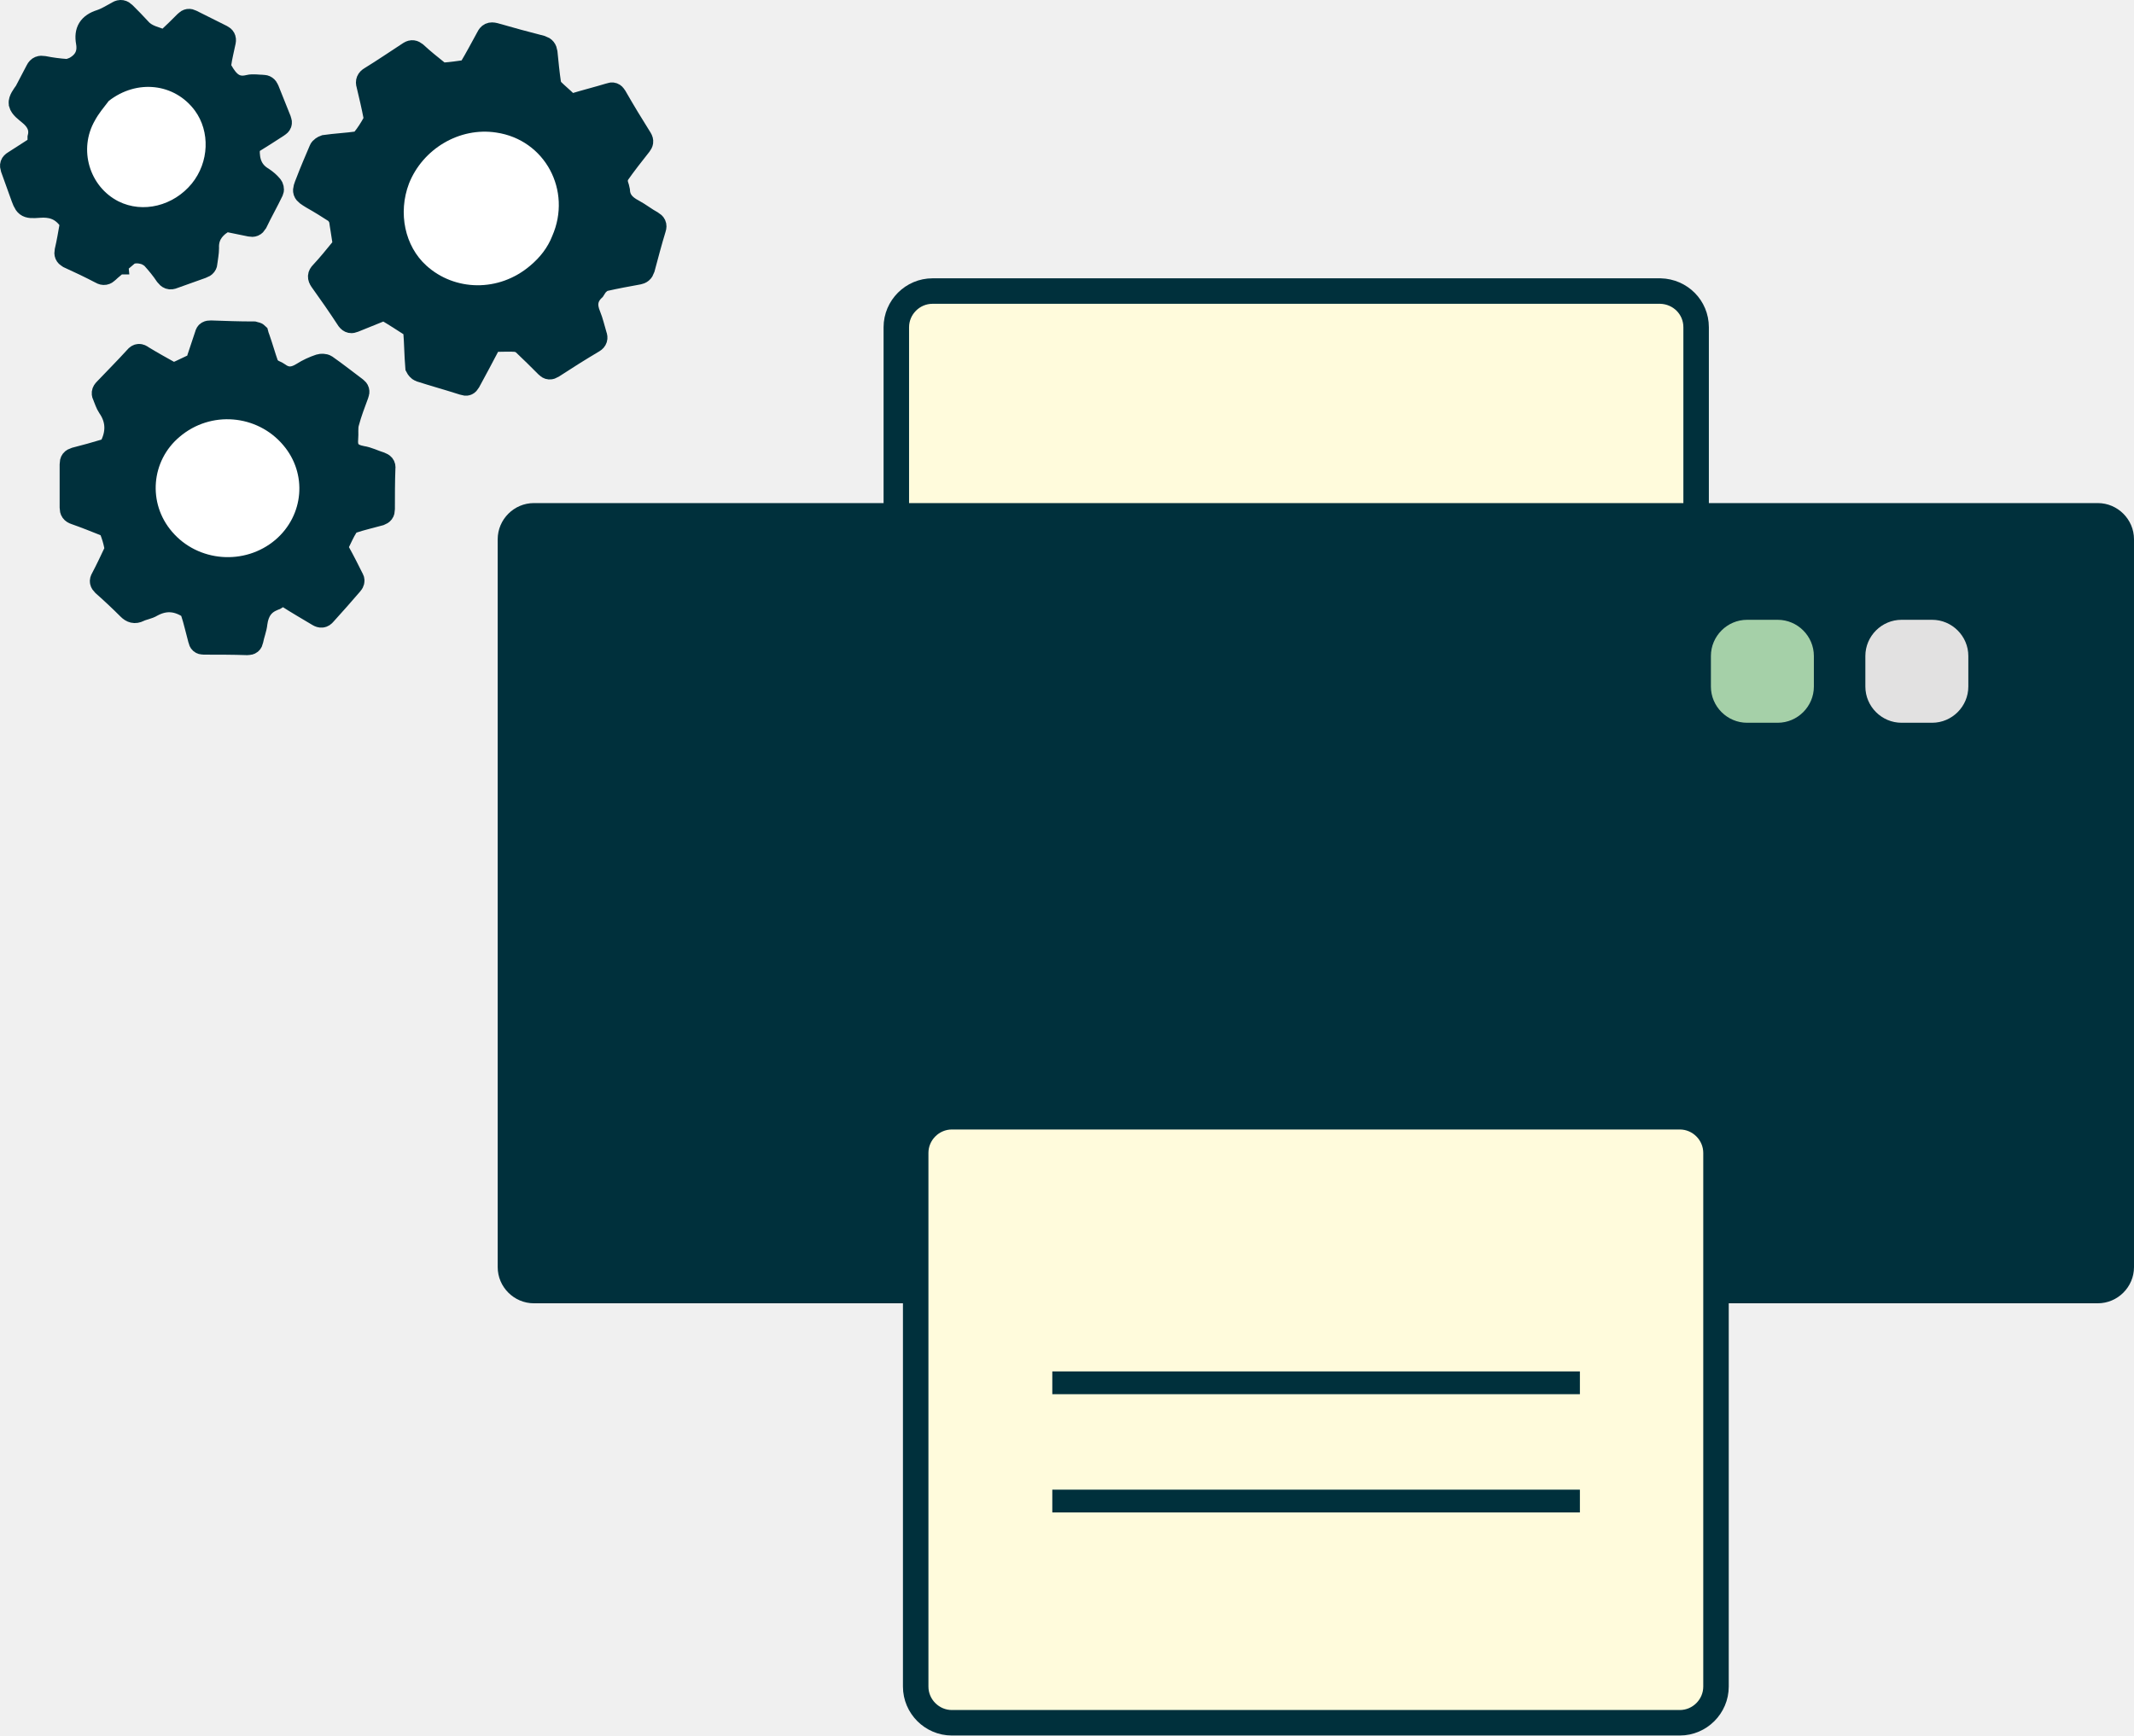
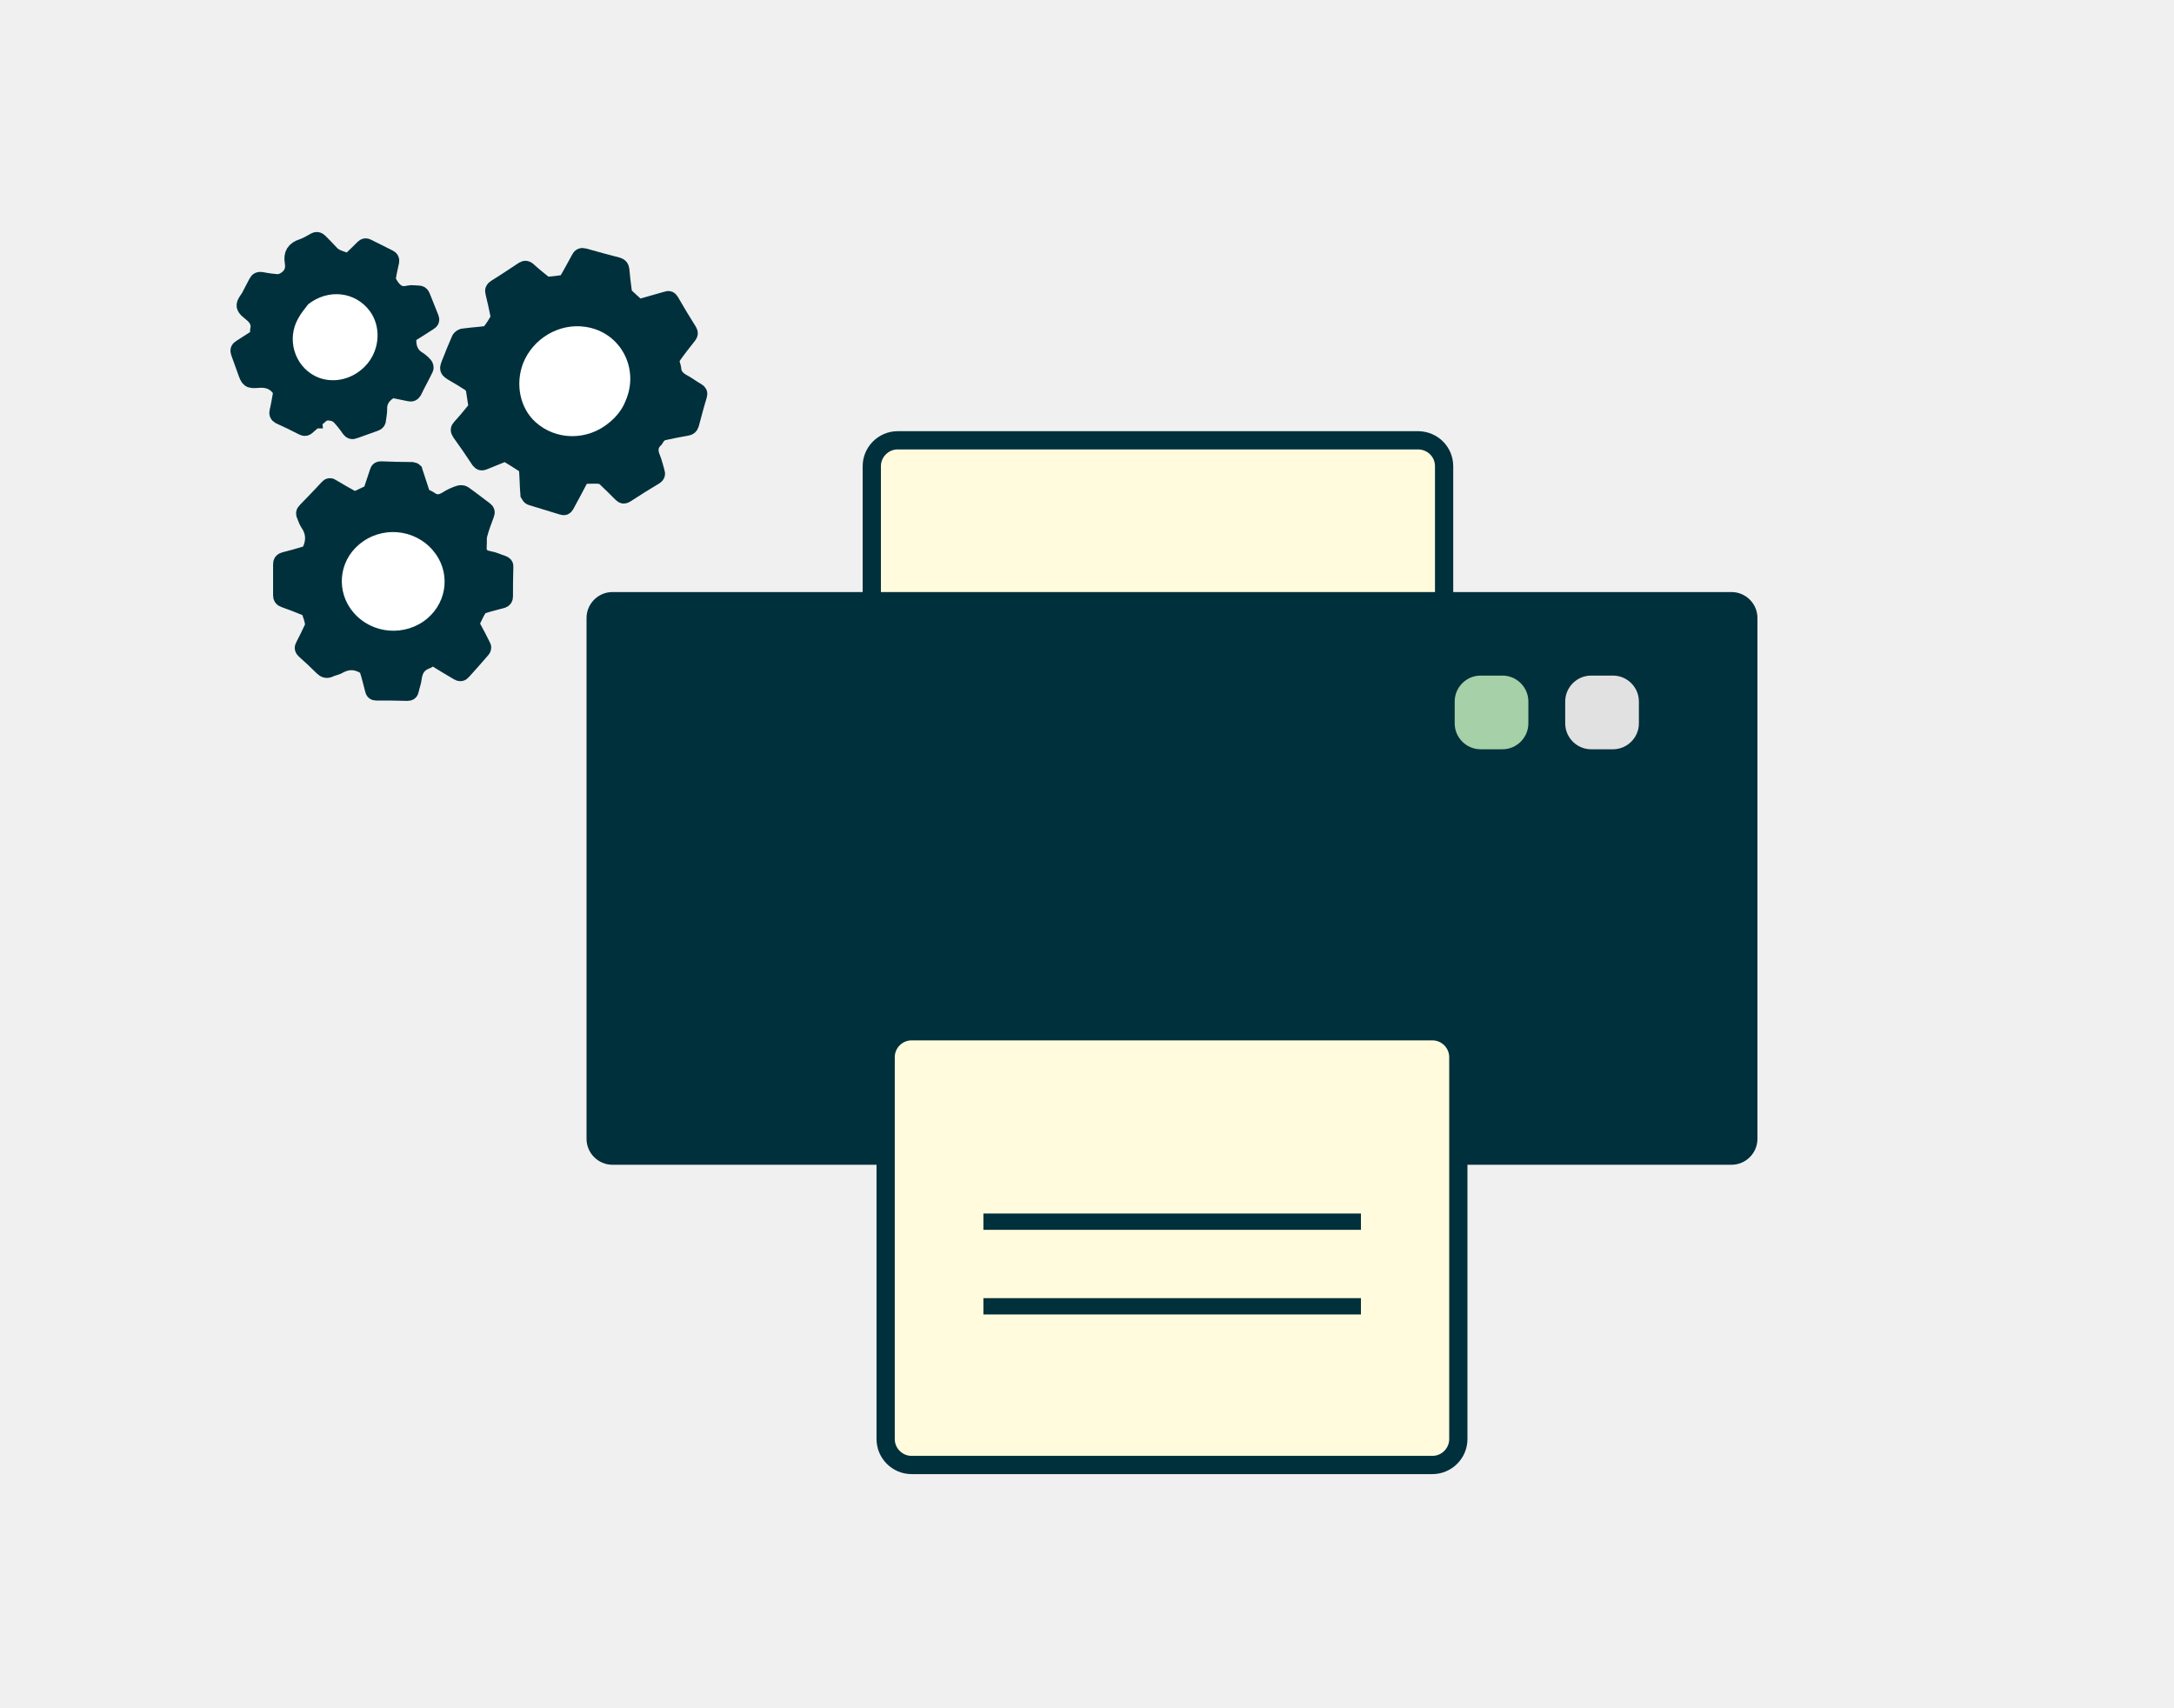
- <svg xmlns="http://www.w3.org/2000/svg" xmlns:xlink="http://www.w3.org/1999/xlink" version="1.1" x="0px" y="0px" viewBox="0 0 418.635 340.505" xml:space="preserve" id="svg52" width="418.635" height="340.505">
-   <defs id="defs56" />
-   <style type="text/css" id="style2">
- 	.st0{fill:#A5D0A8;}
- 	.st1{clip-path:url(#SVGID_2_);}
- 	.st2{clip-path:url(#SVGID_4_);}
- 	.st3{fill-rule:evenodd;clip-rule:evenodd;fill:#FFFFFF;}
- 	.st4{fill:#FFFBDC;stroke:#000000;stroke-width:4;stroke-miterlimit:10;}
- 	.st5{fill:#B9D6F2;}
- 	.st6{fill:#F9E500;}
- 	.st7{fill:#067F93;}
- 	.st8{fill:#FCFCFC;}
- 	.st9{fill-rule:evenodd;clip-rule:evenodd;fill:#037171;}
- 	.st10{fill:#037171;}
- 	.st11{fill-rule:evenodd;clip-rule:evenodd;fill:#A5D0A8;}
- 	.st12{fill-rule:evenodd;clip-rule:evenodd;fill:#00303C;}
- 	.st13{fill-rule:evenodd;clip-rule:evenodd;fill:#FFFF00;}
- 	.st14{fill-rule:evenodd;clip-rule:evenodd;fill:#B9D6F2;}
- 	.st15{fill:none;stroke:#000000;stroke-width:5.669;stroke-miterlimit:10;}
- 	.st16{opacity:0;}
- 	.st17{fill:#FFFFFF;}
- 	.st18{fill:url(#);}
- 	.st19{fill-rule:evenodd;clip-rule:evenodd;fill:url(#);}
- 	.st20{fill:none;stroke:#000000;stroke-width:31;stroke-linecap:square;stroke-miterlimit:10;}
- 	.st21{fill:none;stroke:#000000;stroke-width:3;stroke-miterlimit:10;}
- 	.st22{fill:none;stroke:#000000;stroke-width:2.835;stroke-linejoin:round;stroke-miterlimit:10;}
- 	.st23{fill:none;stroke:#000000;stroke-width:1.984;stroke-miterlimit:10;}
- 	.st24{fill:#E2E1E1;}
- 	.st25{fill:none;stroke:#00303C;stroke-width:6;stroke-miterlimit:10;}
- 	.st26{fill:#E2E1E1;stroke:#000000;stroke-width:6;stroke-miterlimit:10;}
- 	.st27{fill:none;stroke:#00303C;stroke-width:4.469;stroke-miterlimit:10;}
- 	.st28{fill:#FFFFFF;stroke:#00303C;stroke-width:4.469;stroke-miterlimit:10;}
- 	.st29{fill:none;}
- 	.st30{fill:#00303C;}
- 	.st31{fill:#3C3C3B;}
- 	.st32{fill:#FFFBDC;stroke:#00303C;stroke-width:5;stroke-miterlimit:10;}
- 	.st33{fill:#00303C;stroke:#00303C;stroke-width:4.469;stroke-miterlimit:10;}
- 	.st34{clip-path:url(#SVGID_12_);}
- 	.st35{clip-path:url(#SVGID_14_);}
- </style>
-   <g id="Ebene_1" transform="translate(-87.16537,-63.59539)">
- </g>
-   <g id="Ebene_4" transform="translate(-87.16537,-63.59539)">
- </g>
-   <g id="Ebene_3" transform="translate(-87.16537,-63.59539)">
- </g>
-   <g id="Ebene_2" transform="translate(-87.16537,-63.59539)">
-     <g id="g49">
-       <g id="g25">
-         <g id="g13">
-           <defs id="defs8">
-             <rect id="SVGID_60_" x="184.8" y="80.8" width="321" height="321" />
-           </defs>
-           <clipPath id="SVGID_2_">
-             <use xlink:href="#SVGID_60_" style="overflow:visible" id="use10" x="0" y="0" width="100%" height="100%" />
-           </clipPath>
-         </g>
-         <path class="st32" d="m 419.9,127.8 v 104.7 c 0,3.9 -3.2,7.1 -7.1,7.1 H 270.1 c -3.9,0 -7.1,-3.2 -7.1,-7.1 V 127.8 c 0,-3.9 3.2,-7.1 7.1,-7.1 h 142.8 c 3.9,0.1 7,3.2 7,7.1 z" id="path15" style="fill:#fffbdc;stroke:#00303c;stroke-width:5;stroke-miterlimit:10" />
-         <path class="st30" d="M 498.7,319.3 H 191.9 c -3.9,0 -7.1,-3.2 -7.1,-7.1 V 169.4 c 0,-3.9 3.2,-7.1 7.1,-7.1 h 306.8 c 3.9,0 7.1,3.2 7.1,7.1 v 142.8 c 0,3.9 -3.2,7.1 -7.1,7.1 z" id="path17" style="fill:#00303c" />
-         <path class="st0" d="m 435.9,205.4 h -6 c -3.9,0 -7.1,-3.2 -7.1,-7.1 v -6 c 0,-3.9 3.2,-7.1 7.1,-7.1 h 6 c 3.9,0 7.1,3.2 7.1,7.1 v 6 c 0,3.9 -3.2,7.1 -7.1,7.1 z" id="path19" style="fill:#a5d0a8" />
-         <path class="st24" d="m 466.2,205.4 h -6 c -3.9,0 -7.1,-3.2 -7.1,-7.1 v -6 c 0,-3.9 3.2,-7.1 7.1,-7.1 h 6 c 3.9,0 7.1,3.2 7.1,7.1 v 6 c 0,3.9 -3.2,7.1 -7.1,7.1 z" id="path21" style="fill:#e2e1e1" />
-         <path class="st32" d="m 423.8,289.8 v 104.7 c 0,3.9 -3.2,7.1 -7.1,7.1 H 273.9 c -3.9,0 -7.1,-3.2 -7.1,-7.1 V 289.8 c 0,-3.9 3.2,-7.1 7.1,-7.1 h 142.8 c 3.9,0 7.1,3.2 7.1,7.1 z" id="path23" style="fill:#fffbdc;stroke:#00303c;stroke-width:5;stroke-miterlimit:10" />
-       </g>
-       <g id="g43">
-         <g id="g41">
-           <g id="g39">
-             <path class="st33" d="m 153.3,105.4 c -1.7,-1.1 -3.3,-2.1 -4.9,-3 -1.8,-1.1 -1.8,-1.1 -1,-3.1 0.8,-2.1 1.7,-4.2 2.6,-6.3 0.1,-0.3 0.6,-0.6 0.9,-0.7 2.1,-0.3 4.3,-0.4 6.4,-0.7 0.4,-0.1 0.9,-0.3 1.1,-0.7 0.8,-1 1.5,-2.1 2.1,-3.2 0.2,-0.3 0.3,-0.8 0.2,-1.2 -0.4,-2.1 -0.9,-4.2 -1.4,-6.3 -0.2,-0.6 0,-1 0.5,-1.3 2.6,-1.6 5.1,-3.3 7.7,-5 0.5,-0.3 0.8,-0.2 1.2,0.1 1.4,1.3 2.9,2.5 4.4,3.7 0.3,0.3 0.8,0.5 1.2,0.4 1.4,-0.1 2.8,-0.3 4.2,-0.5 0.3,-0.1 0.7,-0.3 0.9,-0.6 1.2,-2 2.3,-4.1 3.4,-6.1 0.3,-0.6 0.6,-0.8 1.4,-0.6 3.1,0.9 6.1,1.7 9.2,2.5 0.6,0.2 0.8,0.5 0.9,1.1 0.2,2 0.4,4.1 0.7,6.1 0.1,0.4 0.3,0.9 0.6,1.2 0.9,0.9 1.9,1.7 2.8,2.6 0.4,0.4 0.8,0.5 1.4,0.3 2.3,-0.7 4.7,-1.3 7,-2 0.5,-0.2 0.8,-0.1 1.1,0.4 1.6,2.8 3.3,5.6 5,8.3 0.3,0.5 0.2,0.8 -0.1,1.2 -1.5,1.9 -3,3.8 -4.4,5.8 -0.3,0.4 -0.3,1 -0.3,1.4 0,0.6 0.3,1.1 0.4,1.7 0.1,2 1.2,3.1 2.9,4 1.3,0.7 2.4,1.6 3.7,2.3 0.5,0.3 0.7,0.6 0.5,1.2 -0.8,2.6 -1.5,5.3 -2.2,7.9 -0.2,0.6 -0.5,0.8 -1,0.9 -2.2,0.4 -4.4,0.8 -6.6,1.3 -0.5,0.1 -1,0.5 -1.4,0.9 -0.3,0.3 -0.5,0.7 -0.7,1 -1.6,1.5 -1.7,3.2 -0.9,5.1 0.5,1.2 0.8,2.6 1.2,3.9 0.2,0.5 0.1,0.9 -0.4,1.2 -2.7,1.6 -5.4,3.3 -8,5 -0.5,0.3 -0.8,0.3 -1.2,-0.1 -1.5,-1.5 -3,-3 -4.6,-4.5 -0.3,-0.3 -0.9,-0.5 -1.4,-0.6 -1.3,-0.1 -2.7,0 -4.1,0 -0.6,0 -1,0.2 -1.2,0.8 -1.3,2.5 -2.6,4.9 -3.9,7.3 -0.3,0.5 -0.5,0.6 -1.1,0.4 -2.8,-0.9 -5.7,-1.7 -8.5,-2.6 -0.3,-0.1 -0.6,-0.5 -0.7,-0.7 -0.2,-2.4 -0.2,-4.7 -0.4,-7.1 0,-0.3 -0.2,-0.7 -0.5,-0.9 -1.7,-1.1 -3.4,-2.2 -5.1,-3.2 -0.3,-0.2 -0.8,-0.1 -1.1,0.1 -1.7,0.7 -3.5,1.4 -5.2,2.1 -0.5,0.2 -0.8,0.2 -1.2,-0.3 -1.7,-2.6 -3.5,-5.2 -5.3,-7.7 -0.4,-0.6 -0.4,-1 0.1,-1.5 1.4,-1.5 2.7,-3.1 4,-4.7 0.3,-0.4 0.5,-1 0.4,-1.4 -0.2,-1.5 -0.5,-3 -0.7,-4.6 -0.4,-0.5 -0.5,-0.8 -0.6,-1 z m 37.9,10.3 c 1.9,-1.6 3.4,-3.6 4.4,-5.9 3.9,-9 -1.4,-18.9 -11,-20.3 -7.1,-1.1 -14.4,3.2 -17.1,10 -2.2,5.8 -0.8,12.3 3.4,16.1 5.4,5.1 14.1,5.4 20.3,0.1 z" id="path27" style="fill:#00303c;stroke:#00303c;stroke-width:4.469;stroke-miterlimit:10" />
-             <path class="st33" d="m 137.6,129.1 c 0.1,0.4 0.2,0.6 0.3,0.9 0.6,1.7 1.1,3.5 1.7,5.2 0.1,0.4 0.5,0.7 0.9,1 0.4,0.3 0.9,0.4 1.3,0.7 1.6,1.2 3.1,1 4.7,0 1.1,-0.7 2.2,-1.2 3.4,-1.6 0.3,-0.1 0.9,-0.1 1.2,0.1 2,1.4 3.9,2.9 5.9,4.4 0.4,0.3 0.5,0.6 0.3,1.1 -0.7,1.9 -1.4,3.7 -1.9,5.6 -0.3,1 -0.1,2.2 -0.2,3.2 -0.2,2.2 0.8,3.2 2.9,3.6 1.3,0.2 2.4,0.8 3.7,1.2 0.5,0.2 0.8,0.4 0.7,1 -0.1,2.7 -0.1,5.4 -0.1,8 0,0.6 -0.2,0.8 -0.7,1 -1.8,0.5 -3.6,0.9 -5.4,1.5 -0.4,0.1 -0.9,0.5 -1.1,0.9 -0.7,1.1 -1.2,2.3 -1.8,3.5 -0.3,0.5 -0.2,1 0.2,1.5 1,1.8 1.9,3.6 2.8,5.4 0.1,0.2 0,0.6 -0.2,0.8 -1.7,2 -3.5,4 -5.3,6 -0.4,0.5 -0.8,0.5 -1.3,0.2 -2,-1.2 -4.1,-2.4 -6.1,-3.7 -0.6,-0.4 -1.1,-0.4 -1.7,0 -0.3,0.2 -0.6,0.5 -1,0.6 -2.1,0.8 -3.1,2.4 -3.4,4.6 -0.1,1.1 -0.6,2.3 -0.8,3.4 -0.1,0.5 -0.3,0.7 -0.9,0.7 -2.9,-0.1 -5.7,-0.1 -8.6,-0.1 -0.5,0 -0.7,-0.2 -0.8,-0.7 -0.5,-1.8 -0.9,-3.7 -1.5,-5.5 -0.1,-0.4 -0.5,-0.8 -0.8,-1 -2.3,-1.4 -4.6,-1.5 -7,-0.2 -0.8,0.5 -1.8,0.6 -2.6,1 -0.8,0.4 -1.4,0.2 -2,-0.4 -1.6,-1.6 -3.3,-3.2 -5,-4.7 -0.4,-0.4 -0.5,-0.7 -0.2,-1.2 0.9,-1.7 1.7,-3.4 2.5,-5.1 0.2,-0.4 0.2,-1 0.1,-1.4 -0.2,-1 -0.5,-2 -0.9,-3 -0.2,-0.4 -0.6,-0.8 -1,-1 -2,-0.8 -4,-1.6 -6,-2.3 -0.6,-0.2 -0.8,-0.5 -0.8,-1.1 0,-2.8 0,-5.7 0,-8.5 0,-0.7 0.2,-0.9 0.8,-1.1 2,-0.5 4.1,-1.1 6.1,-1.7 0.6,-0.2 0.9,-0.5 1.1,-1.1 1.2,-2.6 1,-5.1 -0.6,-7.4 -0.4,-0.6 -0.6,-1.3 -0.9,-2 -0.3,-0.6 -0.3,-0.9 0.2,-1.4 2,-2.1 4,-4.1 6,-6.3 0.4,-0.5 0.8,-0.5 1.3,-0.1 1.8,1.1 3.6,2.1 5.4,3.1 0.3,0.2 0.9,0.2 1.3,0.1 1,-0.4 1.9,-0.9 2.8,-1.3 0.9,-0.3 1.3,-0.9 1.5,-1.7 0.5,-1.5 1,-3 1.5,-4.5 0.1,-0.5 0.4,-0.6 0.9,-0.6 2.8,0.1 5.6,0.2 8.4,0.2 0.3,0.1 0.6,0.1 0.7,0.2 z" id="path29" style="fill:#00303c;stroke:#00303c;stroke-width:4.469;stroke-miterlimit:10" />
-             <path class="st33" d="m 110.3,115.2 c -0.7,0.6 -1.4,1.1 -2,1.7 -0.4,0.4 -0.8,0.5 -1.3,0.2 -2.1,-1.1 -4.2,-2.1 -6.4,-3.1 -0.5,-0.3 -0.6,-0.6 -0.5,-1.1 0.4,-1.7 0.7,-3.5 1,-5.2 0.1,-0.4 -0.2,-0.8 -0.4,-1.2 0,0 0,0 -0.1,-0.1 -1.5,-1.9 -3.4,-2.5 -5.8,-2.3 -2.6,0.2 -2.6,0 -3.5,-2.5 -0.6,-1.7 -1.2,-3.3 -1.8,-5 -0.2,-0.6 -0.1,-0.9 0.4,-1.2 1.4,-0.9 2.8,-1.8 4.2,-2.7 0.5,-0.3 0.8,-0.7 0.7,-1.3 0,-0.2 0,-0.5 0,-0.8 0.5,-2 -0.4,-3.5 -1.9,-4.7 -0.7,-0.6 -1.6,-1.2 -1.8,-2 -0.1,-0.7 0.6,-1.6 1.1,-2.3 0.7,-1.4 1.5,-2.8 2.2,-4.2 0.3,-0.6 0.7,-0.7 1.3,-0.6 1.5,0.3 3,0.5 4.5,0.6 0.5,0 1,-0.2 1.5,-0.4 2.1,-1.1 3,-2.8 2.6,-5.1 -0.4,-2.2 0.4,-3.5 2.6,-4.2 1.2,-0.4 2.3,-1.1 3.4,-1.7 0.5,-0.3 0.9,-0.2 1.3,0.2 1,1 2,2 3,3.1 1.3,1.5 3.1,1.7 4.7,2.4 0.2,0.1 0.6,-0.2 0.8,-0.4 1.2,-1.1 2.4,-2.3 3.5,-3.4 0.4,-0.4 0.7,-0.4 1.1,-0.2 2,1 4,2 6,3 0.4,0.2 0.6,0.5 0.5,1 -0.3,1.5 -0.7,3 -0.9,4.5 -0.1,0.4 0,0.9 0.3,1.3 1.2,2.1 2.6,3.7 5.4,3 0.8,-0.2 1.8,0 2.7,0 0.5,0 0.8,0.2 1,0.7 0.8,2 1.6,4 2.4,6 0.2,0.5 0.1,0.8 -0.4,1.1 -1.7,1.1 -3.4,2.2 -5.2,3.3 -0.5,0.3 -0.6,0.7 -0.6,1.2 -0.1,2.5 0.6,4.5 2.8,5.8 0.6,0.4 1.2,0.9 1.7,1.5 0.2,0.2 0.3,0.7 0.2,0.9 -1,2.1 -2.2,4.2 -3.2,6.3 -0.3,0.5 -0.6,0.6 -1.1,0.5 -1.5,-0.3 -3,-0.6 -4.4,-0.9 -0.4,-0.1 -0.8,0.2 -1.2,0.3 0,0 0,0 -0.1,0.1 -1.8,1.2 -2.8,2.8 -2.7,5 0,0.9 -0.2,1.8 -0.3,2.7 0,0.5 -0.2,0.8 -0.8,1 -1.9,0.7 -3.7,1.3 -5.6,2 -0.7,0.3 -1,0.1 -1.4,-0.4 -0.8,-1.2 -1.7,-2.3 -2.7,-3.4 -0.3,-0.3 -0.8,-0.6 -1.2,-0.8 -2.2,-0.8 -4,-0.3 -5.4,1.6 -0.1,0 -0.2,0 -0.2,0.2 -0.1,0 0,0 0,0 z" id="path31" style="fill:#00303c;stroke:#00303c;stroke-width:4.469;stroke-miterlimit:10" />
-             <path class="st17" d="m 191.2,115.7 c -6.2,5.3 -14.9,5 -20.4,0 -4.2,-3.8 -5.6,-10.3 -3.4,-16.1 2.7,-6.8 9.9,-11.1 17.1,-10 9.6,1.4 14.9,11.4 11,20.3 -0.9,2.3 -2.4,4.2 -4.3,5.8 z" id="path33" style="fill:#ffffff" />
-             <path class="st17" d="m 142.7,150.9 c 4.8,5.6 4.1,13.8 -1.5,18.6 -6,5.1 -15.2,4.4 -20.3,-1.6 -4.8,-5.6 -4.1,-13.9 1.5,-18.6 6.1,-5.2 15.2,-4.4 20.3,1.6 z" id="path35" style="fill:#ffffff" />
-             <path class="st17" d="m 108.5,83.4 c 5.5,-4.3 12.9,-3.5 16.9,1.9 3,4.1 2.8,10.1 -0.6,14.3 -3.6,4.4 -9.6,5.9 -14.4,3.5 -5.7,-2.9 -7.9,-10.2 -4.6,-15.9 0.7,-1.3 1.7,-2.5 2.7,-3.8 z" id="path37" style="fill:#ffffff" />
+ <svg xmlns="http://www.w3.org/2000/svg" width="100%" height="100%" viewBox="0 0 596 468" version="1.1" xml:space="preserve" style="fill-rule:evenodd;clip-rule:evenodd;stroke-miterlimit:10;">
+   <g transform="matrix(1,0,0,1,-1290,0)">
+     <g id="ArtBoard3" transform="matrix(1,0,0,1,-0.28,0)">
+       <rect x="1290.28" y="0" width="595.28" height="467.72" style="fill:none;" />
+       <g transform="matrix(1,0,0,1,1266.28,0)">
+         <g id="Ebene_2">
+           <g>
+             <g>
+               <path d="M419.9,127.8L419.9,232.5C419.9,236.4 416.7,239.6 412.8,239.6L270.1,239.6C266.2,239.6 263,236.4 263,232.5L263,127.8C263,123.9 266.2,120.7 270.1,120.7L412.9,120.7C416.8,120.8 419.9,123.9 419.9,127.8Z" style="fill:rgb(255,251,220);fill-rule:nonzero;stroke:rgb(0,48,60);stroke-width:5px;" />
+               <path d="M498.7,319.3L191.9,319.3C188,319.3 184.8,316.1 184.8,312.2L184.8,169.4C184.8,165.5 188,162.3 191.9,162.3L498.7,162.3C502.6,162.3 505.8,165.5 505.8,169.4L505.8,312.2C505.8,316.1 502.6,319.3 498.7,319.3Z" style="fill:rgb(0,48,60);fill-rule:nonzero;" />
+               <path d="M435.9,205.4L429.9,205.4C426,205.4 422.8,202.2 422.8,198.3L422.8,192.3C422.8,188.4 426,185.2 429.9,185.2L435.9,185.2C439.8,185.2 443,188.4 443,192.3L443,198.3C443,202.2 439.8,205.4 435.9,205.4Z" style="fill:rgb(165,208,168);fill-rule:nonzero;" />
+               <path d="M466.2,205.4L460.2,205.4C456.3,205.4 453.1,202.2 453.1,198.3L453.1,192.3C453.1,188.4 456.3,185.2 460.2,185.2L466.2,185.2C470.1,185.2 473.3,188.4 473.3,192.3L473.3,198.3C473.3,202.2 470.1,205.4 466.2,205.4Z" style="fill:rgb(226,225,225);fill-rule:nonzero;" />
+               <path d="M423.8,289.8L423.8,394.5C423.8,398.4 420.6,401.6 416.7,401.6L273.9,401.6C270,401.6 266.8,398.4 266.8,394.5L266.8,289.8C266.8,285.9 270,282.7 273.9,282.7L416.7,282.7C420.6,282.7 423.8,285.9 423.8,289.8Z" style="fill:rgb(255,251,220);fill-rule:nonzero;stroke:rgb(0,48,60);stroke-width:5px;" />
+             </g>
+             <g>
+               <g>
+                 <g>
+                   <path d="M153.3,105.4C151.6,104.3 150,103.3 148.4,102.4C146.6,101.3 146.6,101.3 147.4,99.3C148.2,97.2 149.1,95.1 150,93C150.1,92.7 150.6,92.4 150.9,92.3C153,92 155.2,91.9 157.3,91.6C157.7,91.5 158.2,91.3 158.4,90.9C159.2,89.9 159.9,88.8 160.5,87.7C160.7,87.4 160.8,86.9 160.7,86.5C160.3,84.4 159.8,82.3 159.3,80.2C159.1,79.6 159.3,79.2 159.8,78.9C162.4,77.3 164.9,75.6 167.5,73.9C168,73.6 168.3,73.7 168.7,74C170.1,75.3 171.6,76.5 173.1,77.7C173.4,78 173.9,78.2 174.3,78.1C175.7,78 177.1,77.8 178.5,77.6C178.8,77.5 179.2,77.3 179.4,77C180.6,75 181.7,72.9 182.8,70.9C183.1,70.3 183.4,70.1 184.2,70.3C187.3,71.2 190.3,72 193.4,72.8C194,73 194.2,73.3 194.3,73.9C194.5,75.9 194.7,78 195,80C195.1,80.4 195.3,80.9 195.6,81.2C196.5,82.1 197.5,82.9 198.4,83.8C198.8,84.2 199.2,84.3 199.8,84.1C202.1,83.4 204.5,82.8 206.8,82.1C207.3,81.9 207.6,82 207.9,82.5C209.5,85.3 211.2,88.1 212.9,90.8C213.2,91.3 213.1,91.6 212.8,92C211.3,93.9 209.8,95.8 208.4,97.8C208.1,98.2 208.1,98.8 208.1,99.2C208.1,99.8 208.4,100.3 208.5,100.9C208.6,102.9 209.7,104 211.4,104.9C212.7,105.6 213.8,106.5 215.1,107.2C215.6,107.5 215.8,107.8 215.6,108.4C214.8,111 214.1,113.7 213.4,116.3C213.2,116.9 212.9,117.1 212.4,117.2C210.2,117.6 208,118 205.8,118.5C205.3,118.6 204.8,119 204.4,119.4C204.1,119.7 203.9,120.1 203.7,120.4C202.1,121.9 202,123.6 202.8,125.5C203.3,126.7 203.6,128.1 204,129.4C204.2,129.9 204.1,130.3 203.6,130.6C200.9,132.2 198.2,133.9 195.6,135.6C195.1,135.9 194.8,135.9 194.4,135.5C192.9,134 191.4,132.5 189.8,131C189.5,130.7 188.9,130.5 188.4,130.4C187.1,130.3 185.7,130.4 184.3,130.4C183.7,130.4 183.3,130.6 183.1,131.2C181.8,133.7 180.5,136.1 179.2,138.5C178.9,139 178.7,139.1 178.1,138.9C175.3,138 172.4,137.2 169.6,136.3C169.3,136.2 169,135.8 168.9,135.6C168.7,133.2 168.7,130.9 168.5,128.5C168.5,128.2 168.3,127.8 168,127.6C166.3,126.5 164.6,125.4 162.9,124.4C162.6,124.2 162.1,124.3 161.8,124.5C160.1,125.2 158.3,125.9 156.6,126.6C156.1,126.8 155.8,126.8 155.4,126.3C153.7,123.7 151.9,121.1 150.1,118.6C149.7,118 149.7,117.6 150.2,117.1C151.6,115.6 152.9,114 154.2,112.4C154.5,112 154.7,111.4 154.6,111C154.4,109.5 154.1,108 153.9,106.4C153.5,105.9 153.4,105.6 153.3,105.4ZM191.2,115.7C193.1,114.1 194.6,112.1 195.6,109.8C199.5,100.8 194.2,90.9 184.6,89.5C177.5,88.4 170.2,92.7 167.5,99.5C165.3,105.3 166.7,111.8 170.9,115.6C176.3,120.7 185,121 191.2,115.7Z" style="fill:rgb(0,48,60);fill-rule:nonzero;stroke:rgb(0,48,60);stroke-width:4.47px;" />
+                   <path d="M137.6,129.1C137.7,129.5 137.8,129.7 137.9,130C138.5,131.7 139,133.5 139.6,135.2C139.7,135.6 140.1,135.9 140.5,136.2C140.9,136.5 141.4,136.6 141.8,136.9C143.4,138.1 144.9,137.9 146.5,136.9C147.6,136.2 148.7,135.7 149.9,135.3C150.2,135.2 150.8,135.2 151.1,135.4C153.1,136.8 155,138.3 157,139.8C157.4,140.1 157.5,140.4 157.3,140.9C156.6,142.8 155.9,144.6 155.4,146.5C155.1,147.5 155.3,148.7 155.2,149.7C155,151.9 156,152.9 158.1,153.3C159.4,153.5 160.5,154.1 161.8,154.5C162.3,154.7 162.6,154.9 162.5,155.5C162.4,158.2 162.4,160.9 162.4,163.5C162.4,164.1 162.2,164.3 161.7,164.5C159.9,165 158.1,165.4 156.3,166C155.9,166.1 155.4,166.5 155.2,166.9C154.5,168 154,169.2 153.4,170.4C153.1,170.9 153.2,171.4 153.6,171.9C154.6,173.7 155.5,175.5 156.4,177.3C156.5,177.5 156.4,177.9 156.2,178.1C154.5,180.1 152.7,182.1 150.9,184.1C150.5,184.6 150.1,184.6 149.6,184.3C147.6,183.1 145.5,181.9 143.5,180.6C142.9,180.2 142.4,180.2 141.8,180.6C141.5,180.8 141.2,181.1 140.8,181.2C138.7,182 137.7,183.6 137.4,185.8C137.3,186.9 136.8,188.1 136.6,189.2C136.5,189.7 136.3,189.9 135.7,189.9C132.8,189.8 130,189.8 127.1,189.8C126.6,189.8 126.4,189.6 126.3,189.1C125.8,187.3 125.4,185.4 124.8,183.6C124.7,183.2 124.3,182.8 124,182.6C121.7,181.2 119.4,181.1 117,182.4C116.2,182.9 115.2,183 114.4,183.4C113.6,183.8 113,183.6 112.4,183C110.8,181.4 109.1,179.8 107.4,178.3C107,177.9 106.9,177.6 107.2,177.1C108.1,175.4 108.9,173.7 109.7,172C109.9,171.6 109.9,171 109.8,170.6C109.6,169.6 109.3,168.6 108.9,167.6C108.7,167.2 108.3,166.8 107.9,166.6C105.9,165.8 103.9,165 101.9,164.3C101.3,164.1 101.1,163.8 101.1,163.2L101.1,154.7C101.1,154 101.3,153.8 101.9,153.6C103.9,153.1 106,152.5 108,151.9C108.6,151.7 108.9,151.4 109.1,150.8C110.3,148.2 110.1,145.7 108.5,143.4C108.1,142.8 107.9,142.1 107.6,141.4C107.3,140.8 107.3,140.5 107.8,140C109.8,137.9 111.8,135.9 113.8,133.7C114.2,133.2 114.6,133.2 115.1,133.6C116.9,134.7 118.7,135.7 120.5,136.7C120.8,136.9 121.4,136.9 121.8,136.8C122.8,136.4 123.7,135.9 124.6,135.5C125.5,135.2 125.9,134.6 126.1,133.8C126.6,132.3 127.1,130.8 127.6,129.3C127.7,128.8 128,128.7 128.5,128.7C131.3,128.8 134.1,128.9 136.9,128.9C137.2,129 137.5,129 137.6,129.1Z" style="fill:rgb(0,48,60);fill-rule:nonzero;stroke:rgb(0,48,60);stroke-width:4.47px;" />
+                   <path d="M110.3,115.2C109.6,115.8 108.9,116.3 108.3,116.9C107.9,117.3 107.5,117.4 107,117.1C104.9,116 102.8,115 100.6,114C100.1,113.7 100,113.4 100.1,112.9C100.5,111.2 100.8,109.4 101.1,107.7C101.2,107.3 100.9,106.9 100.7,106.5L100.6,106.4C99.1,104.5 97.2,103.9 94.8,104.1C92.2,104.3 92.2,104.1 91.3,101.6C90.7,99.9 90.1,98.3 89.5,96.6C89.3,96 89.4,95.7 89.9,95.4C91.3,94.5 92.7,93.6 94.1,92.7C94.6,92.4 94.9,92 94.8,91.4L94.8,90.6C95.3,88.6 94.4,87.1 92.9,85.9C92.2,85.3 91.3,84.7 91.1,83.9C91,83.2 91.7,82.3 92.2,81.6C92.9,80.2 93.7,78.8 94.4,77.4C94.7,76.8 95.1,76.7 95.7,76.8C97.2,77.1 98.7,77.3 100.2,77.4C100.7,77.4 101.2,77.2 101.7,77C103.8,75.9 104.7,74.2 104.3,71.9C103.9,69.7 104.7,68.4 106.9,67.7C108.1,67.3 109.2,66.6 110.3,66C110.8,65.7 111.2,65.8 111.6,66.2C112.6,67.2 113.6,68.2 114.6,69.3C115.9,70.8 117.7,71 119.3,71.7C119.5,71.8 119.9,71.5 120.1,71.3C121.3,70.2 122.5,69 123.6,67.9C124,67.5 124.3,67.5 124.7,67.7C126.7,68.7 128.7,69.7 130.7,70.7C131.1,70.9 131.3,71.2 131.2,71.7C130.9,73.2 130.5,74.7 130.3,76.2C130.2,76.6 130.3,77.1 130.6,77.5C131.8,79.6 133.2,81.2 136,80.5C136.8,80.3 137.8,80.5 138.7,80.5C139.2,80.5 139.5,80.7 139.7,81.2C140.5,83.2 141.3,85.2 142.1,87.2C142.3,87.7 142.2,88 141.7,88.3C140,89.4 138.3,90.5 136.5,91.6C136,91.9 135.9,92.3 135.9,92.8C135.8,95.3 136.5,97.3 138.7,98.6C139.3,99 139.9,99.5 140.4,100.1C140.6,100.3 140.7,100.8 140.6,101C139.6,103.1 138.4,105.2 137.4,107.3C137.1,107.8 136.8,107.9 136.3,107.8C134.8,107.5 133.3,107.2 131.9,106.9C131.5,106.8 131.1,107.1 130.7,107.2L130.6,107.3C128.8,108.5 127.8,110.1 127.9,112.3C127.9,113.2 127.7,114.1 127.6,115C127.6,115.5 127.4,115.8 126.8,116C124.9,116.7 123.1,117.3 121.2,118C120.5,118.3 120.2,118.1 119.8,117.6C119,116.4 118.1,115.3 117.1,114.2C116.8,113.9 116.3,113.6 115.9,113.4C113.7,112.6 111.9,113.1 110.5,115C110.4,115 110.3,115 110.3,115.2C110.2,115.2 110.3,115.2 110.3,115.2Z" style="fill:rgb(0,48,60);fill-rule:nonzero;stroke:rgb(0,48,60);stroke-width:4.47px;" />
+                   <path d="M191.2,115.7C185,121 176.3,120.7 170.8,115.7C166.6,111.9 165.2,105.4 167.4,99.6C170.1,92.8 177.3,88.5 184.5,89.6C194.1,91 199.4,101 195.5,109.9C194.6,112.2 193.1,114.1 191.2,115.7Z" style="fill:white;fill-rule:nonzero;" />
+                   <path d="M142.7,150.9C147.5,156.5 146.8,164.7 141.2,169.5C135.2,174.6 126,173.9 120.9,167.9C116.1,162.3 116.8,154 122.4,149.3C128.5,144.1 137.6,144.9 142.7,150.9Z" style="fill:white;fill-rule:nonzero;" />
+                   <path d="M108.5,83.4C114,79.1 121.4,79.9 125.4,85.3C128.4,89.4 128.2,95.4 124.8,99.6C121.2,104 115.2,105.5 110.4,103.1C104.7,100.2 102.5,92.9 105.8,87.2C106.5,85.9 107.5,84.7 108.5,83.4Z" style="fill:white;fill-rule:nonzero;" />
+                 </g>
+               </g>
+             </g>
+             <path d="M293.6,334.9L397.1,334.9" style="fill:none;fill-rule:nonzero;stroke:rgb(0,48,60);stroke-width:4.47px;" />
+             <path d="M293.6,358.1L397.1,358.1" style="fill:none;fill-rule:nonzero;stroke:rgb(0,48,60);stroke-width:4.47px;" />
          </g>
        </g>
      </g>
-       <line class="st27" x1="293.6" y1="334.9" x2="397.1" y2="334.9" id="line45" style="fill:none;stroke:#00303c;stroke-width:4.469;stroke-miterlimit:10" />
-       <line class="st27" x1="293.6" y1="358.1" x2="397.1" y2="358.1" id="line47" style="fill:none;stroke:#00303c;stroke-width:4.469;stroke-miterlimit:10" />
    </g>
  </g>
</svg>
